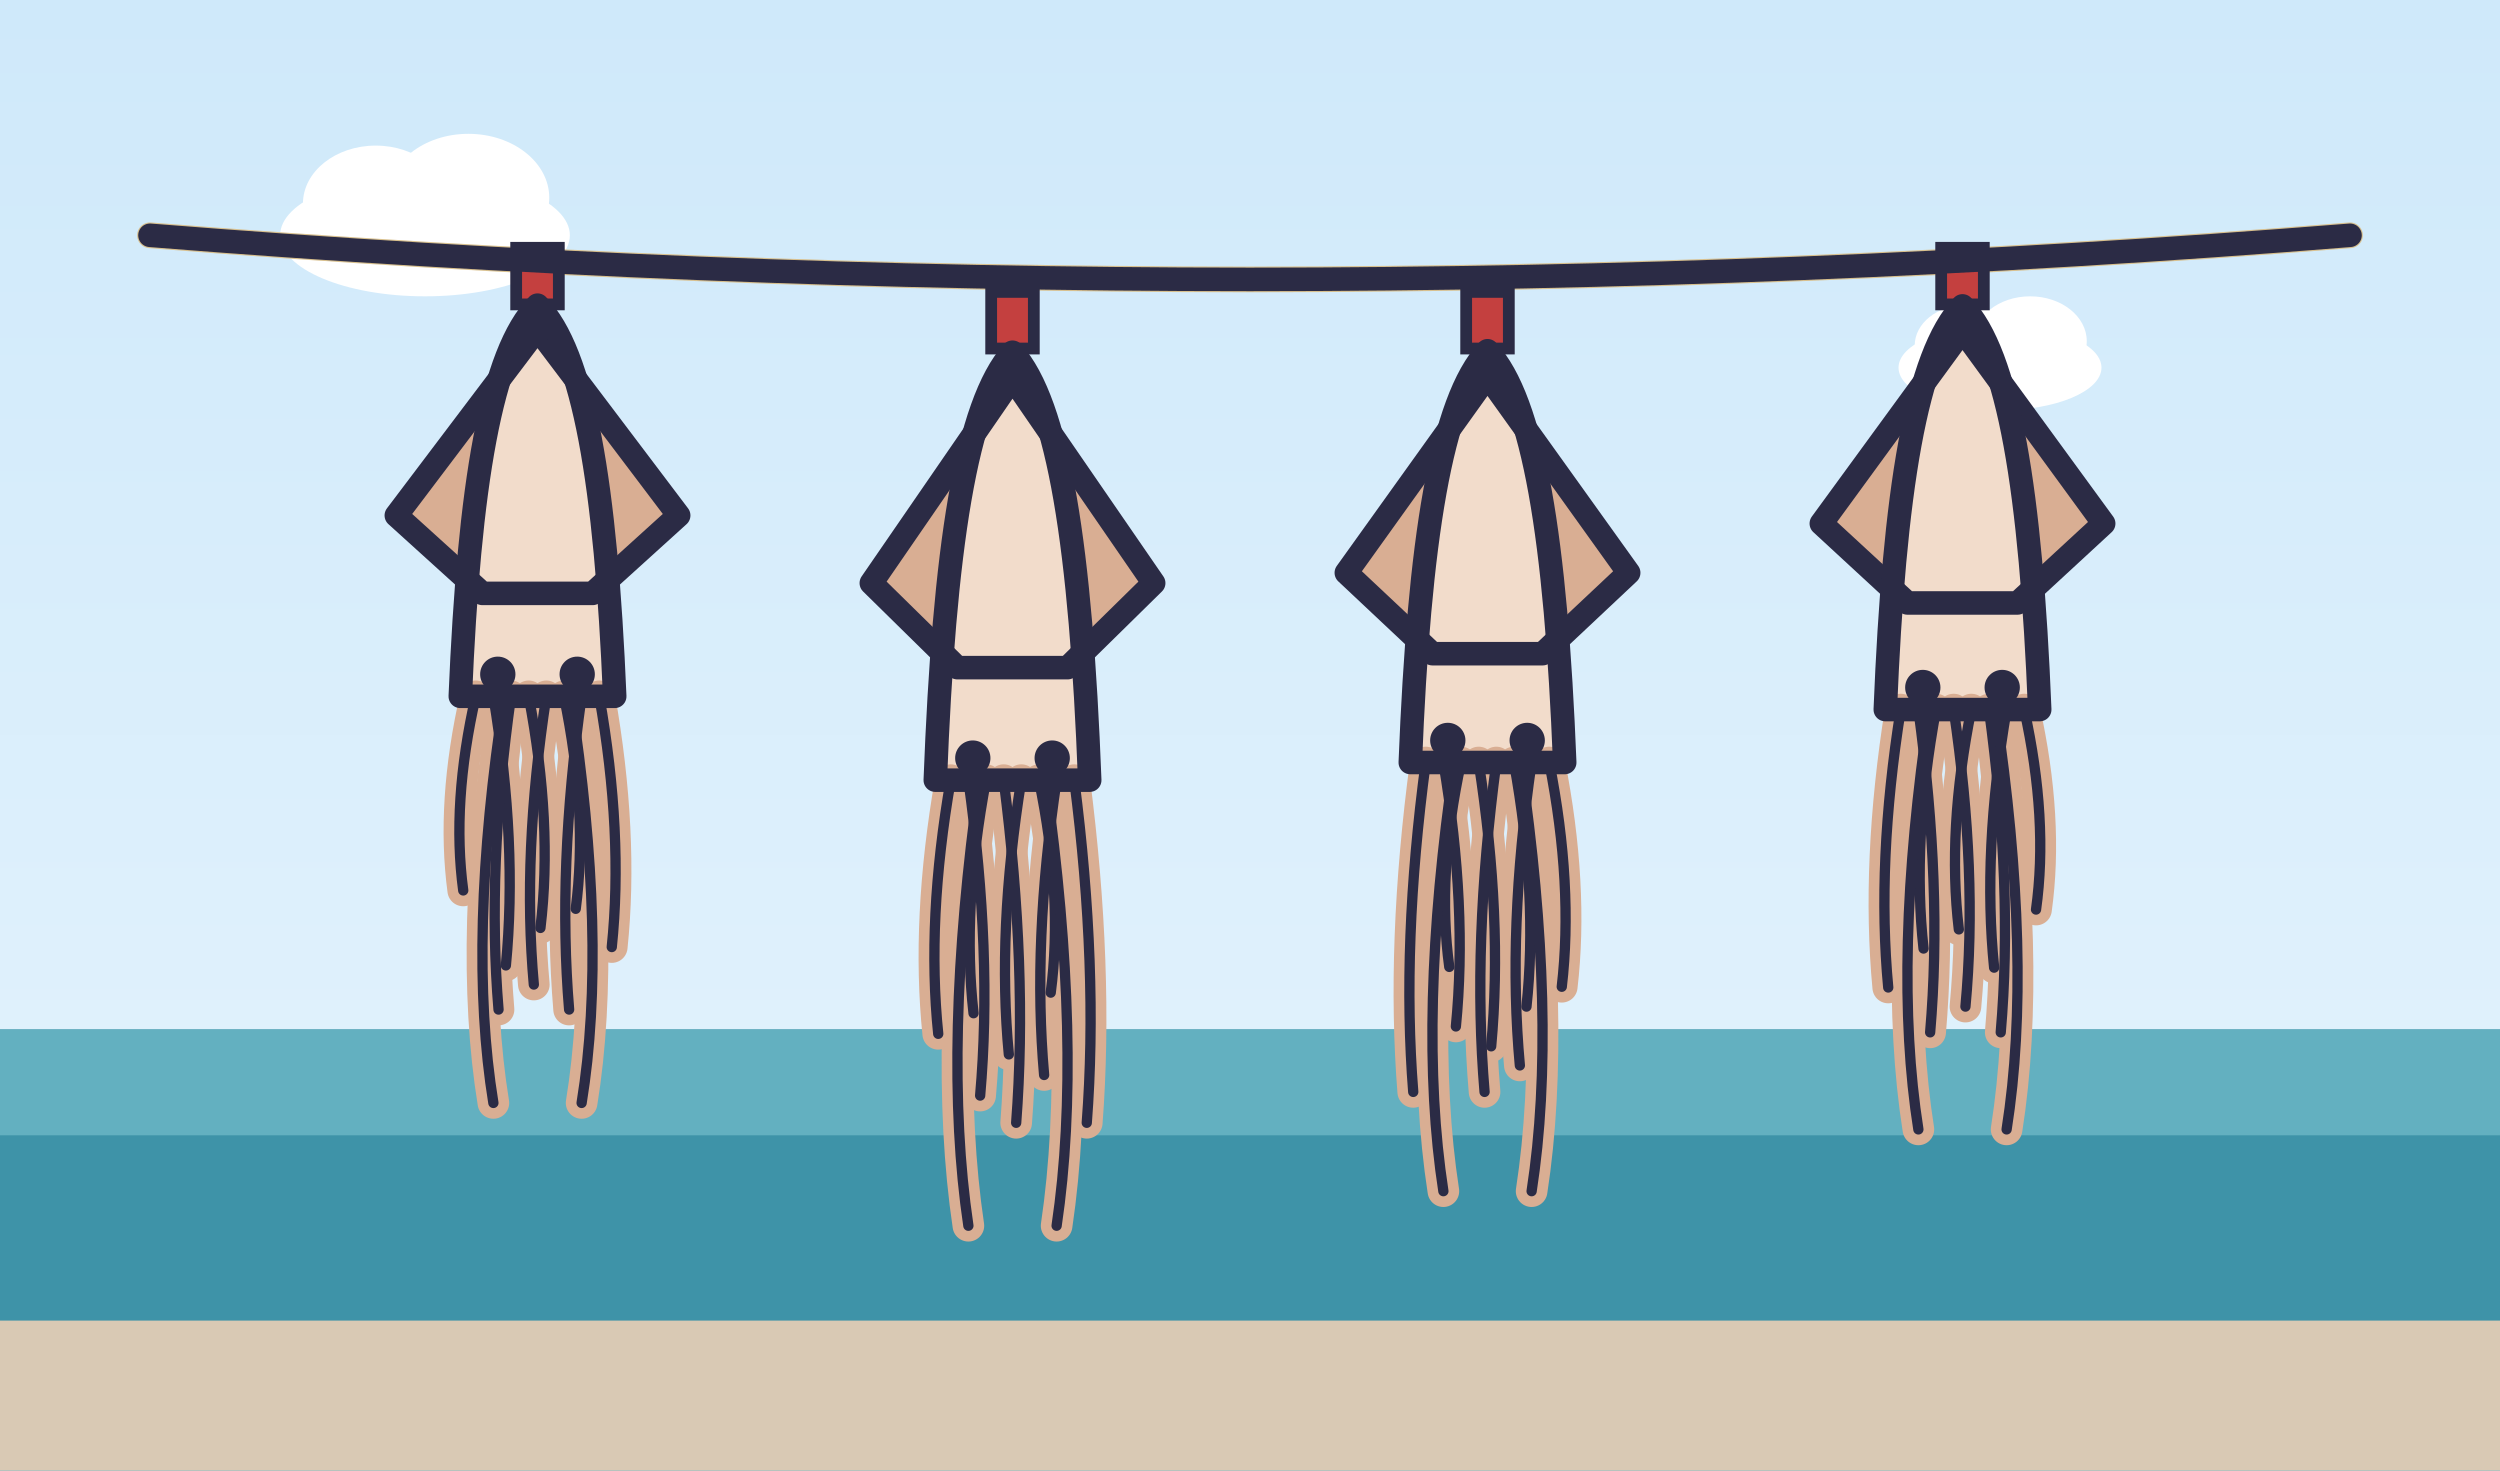
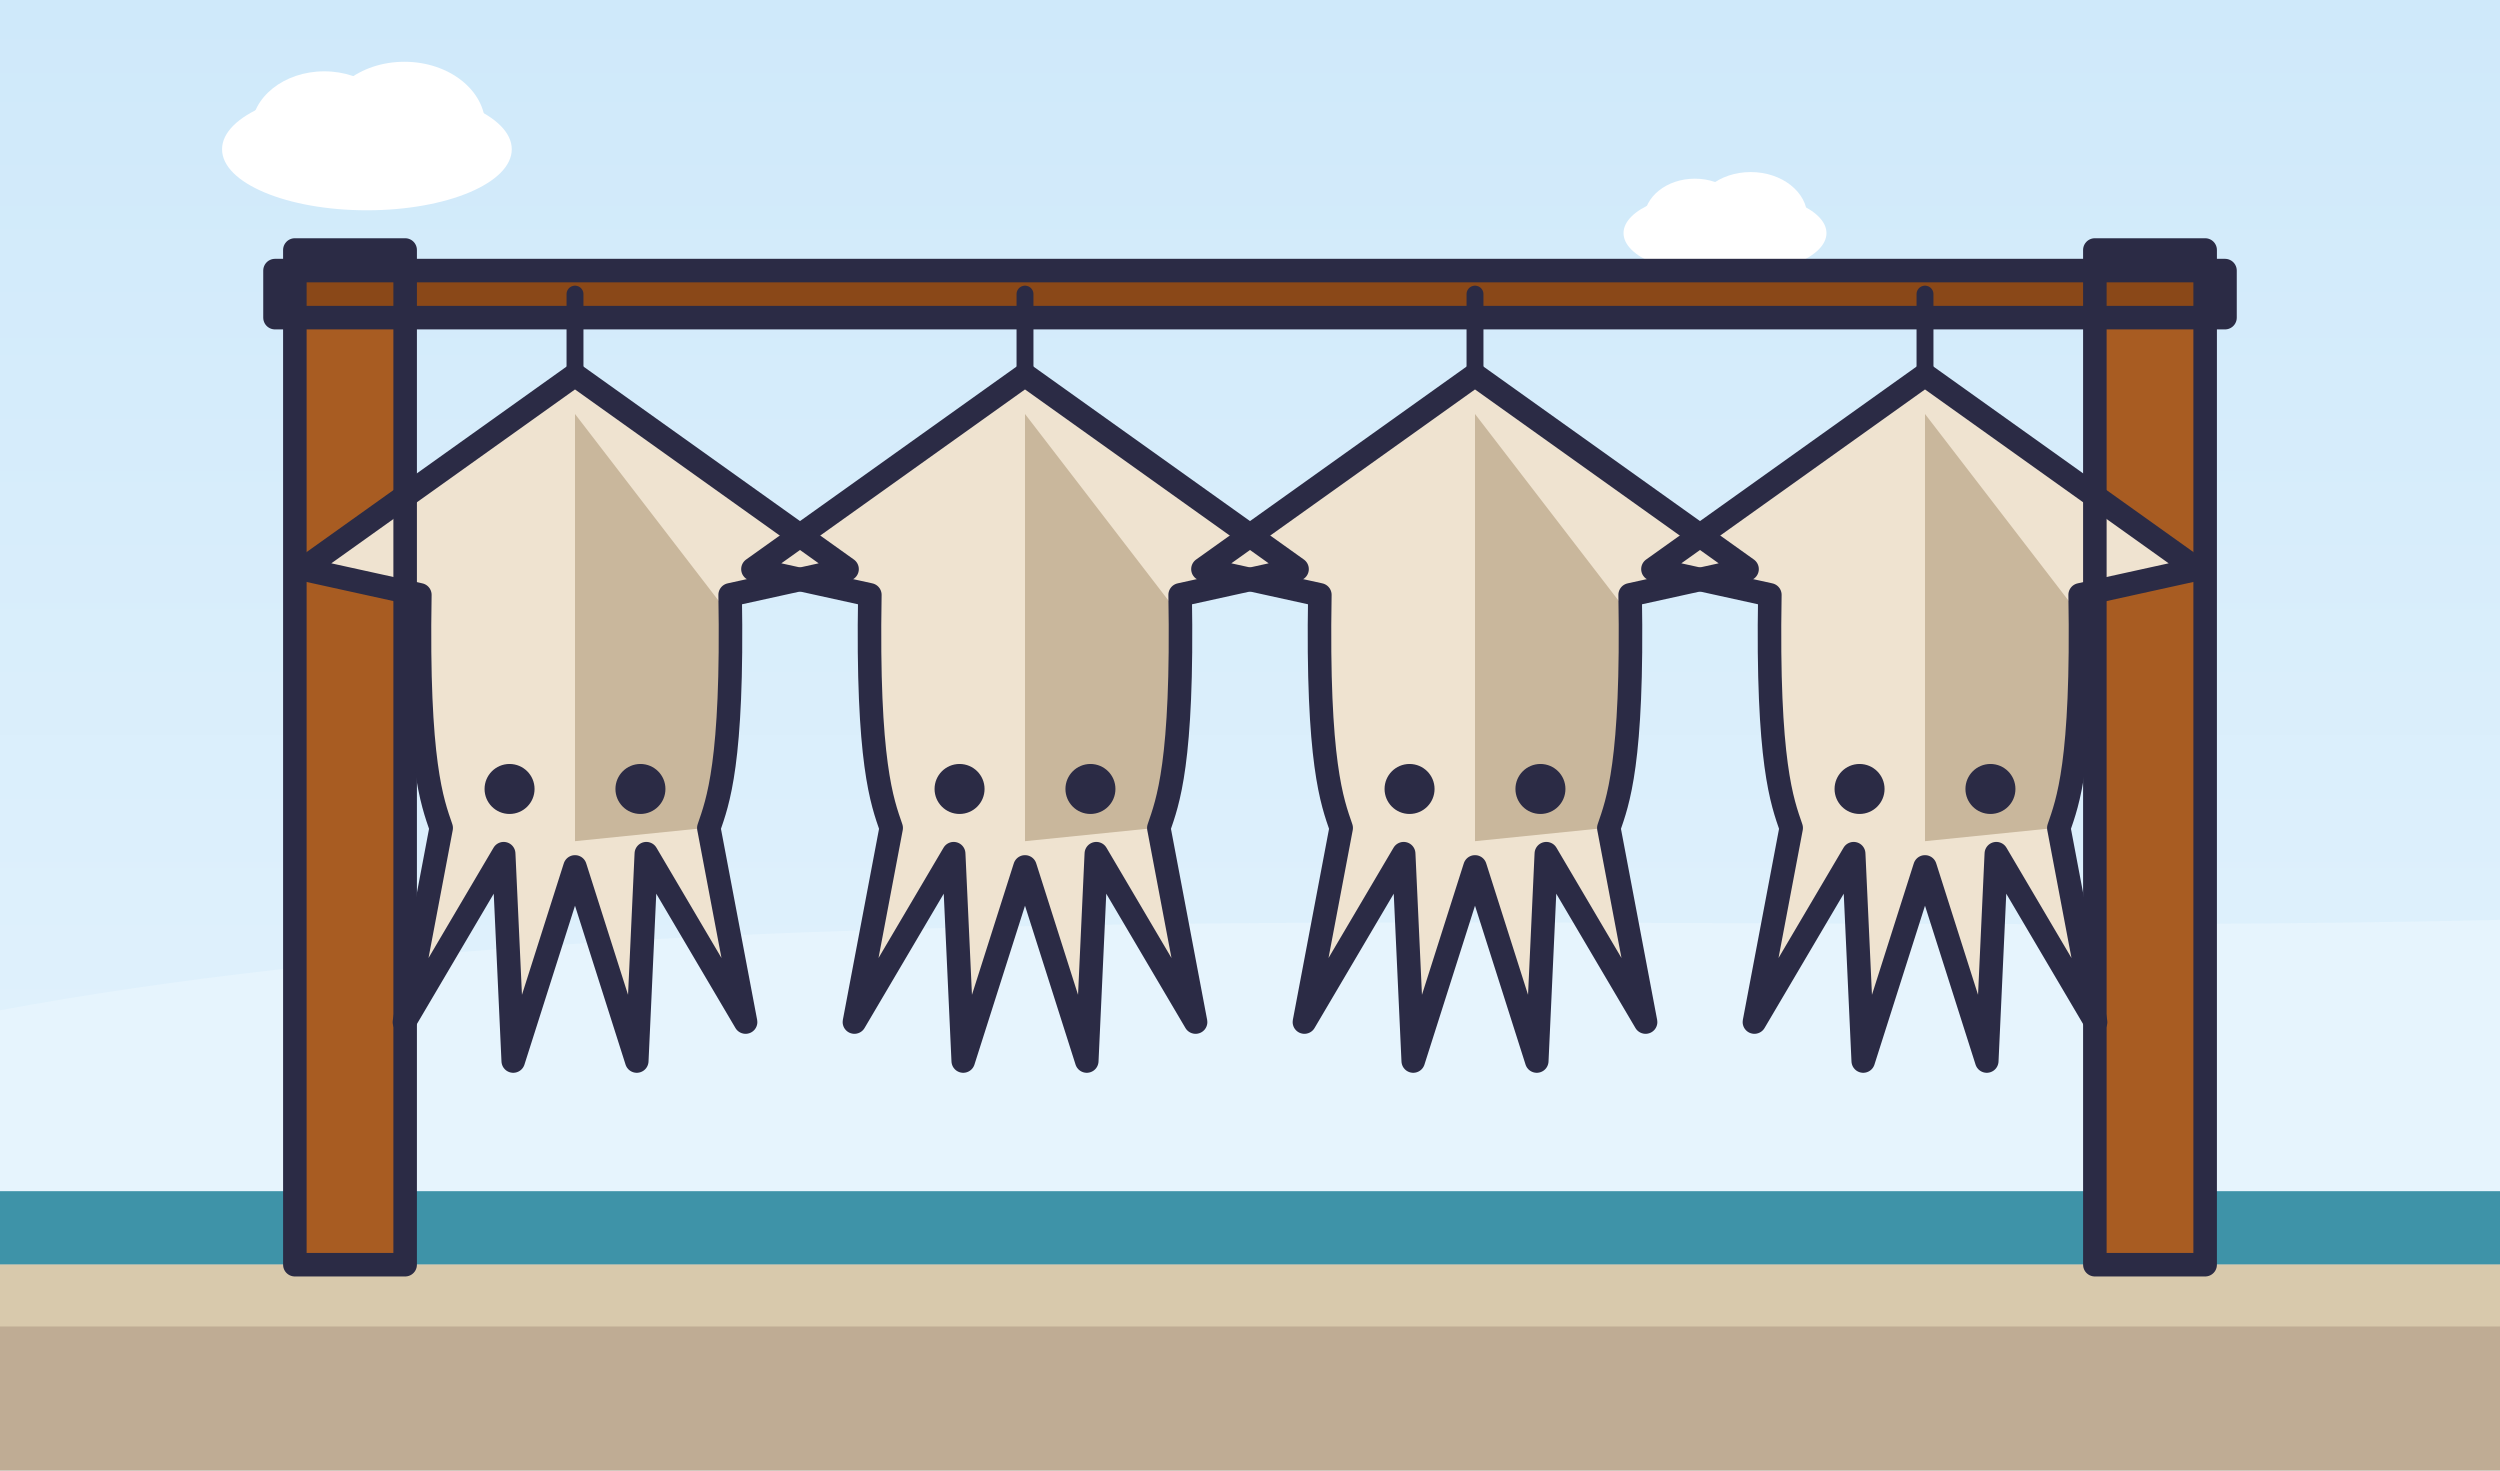
<svg xmlns="http://www.w3.org/2000/svg" viewBox="0 0 340 200" width="340" height="200" role="img" aria-label="동해 오징어 건조대" data-landmark="murreung-valley">
  <defs>
    <linearGradient id="sky" x1="0" y1="0" x2="0" y2="1">
      <stop offset="0" stop-color="#CFE9FA" />
      <stop offset="1" stop-color="#E6F4FD" />
    </linearGradient>
  </defs>
  <rect width="340" height="200" fill="url(#sky)" />
+   <path d="M0,137.4 C95.2,119.7 231.2,127.7 340.0,125.1 L340.0,172.0 L0,172.0 Z" fill="#E6F4FD" opacity="1" />
  <g fill="#FFFFFF">
-     <ellipse cx="57.8" cy="32.0" rx="19.7" ry="8.3" />
-     <ellipse cx="51.1" cy="27.7" rx="9.9" ry="7.9" />
-     <ellipse cx="63.7" cy="26.9" rx="11.0" ry="8.7" />
+     <ellipse cx="49.9" cy="20.3" rx="19.7" ry="8.3" />
+     <ellipse cx="44.1" cy="17.6" rx="9.9" ry="7.9" />
+     <ellipse cx="55.0" cy="17.1" rx="11.0" ry="8.7" />
  </g>
  <g fill="#FFFFFF">
-     <ellipse cx="272.0" cy="50.0" rx="13.8" ry="5.8" />
-     <ellipse cx="267.3" cy="47.0" rx="6.9" ry="5.5" />
-     <ellipse cx="276.1" cy="46.4" rx="7.7" ry="6.1" />
+     <ellipse cx="234.6" cy="31.7" rx="13.8" ry="5.8" />
+     <ellipse cx="230.5" cy="29.8" rx="6.9" ry="5.5" />
+     <ellipse cx="238.1" cy="29.5" rx="7.7" ry="6.1" />
  </g>
-   <rect y="140.0" width="340" height="60.0" fill="#3E93A8" />
-   <rect y="140.0" width="340" height="14.4" fill="#63B0C0" />
-   <rect y="179.6" width="340" height="20.4" fill="#D9C9B4" />
-   <path d="M20.4,32.0 Q170.0,44.0 319.6,32.0" fill="none" stroke="#D8C08E" stroke-width="3.5" stroke-linecap="round" />
-   <rect x="70.2" y="33.7" width="5.8" height="7.7" fill="#C4403F" stroke="#2B2B45" stroke-width="1.6" />
-   <rect x="134.8" y="39.7" width="5.8" height="7.7" fill="#C4403F" stroke="#2B2B45" stroke-width="1.6" />
-   <rect x="199.4" y="39.7" width="5.8" height="7.7" fill="#C4403F" stroke="#2B2B45" stroke-width="1.6" />
-   <rect x="264.0" y="33.7" width="5.8" height="7.7" fill="#C4403F" stroke="#2B2B45" stroke-width="1.6" />
-   <path d="M73.1,44.7 L92.3,70.1 L80.6,80.7 L65.6,80.7 L53.9,70.1 Z" fill="#D9AE93" />
-   <path d="M73.1,41.5 C79.4,47.9 82.4,66.0 83.6,94.7 L62.6,94.7 C63.8,66.0 66.8,47.9 73.1,41.5 Z" fill="#F2DCCB" />
-   <g fill="none" stroke="#D9AE93" stroke-width="4.3" stroke-linecap="round">
-     <path d="M64.7,94.7 Q61.4,109.2 63.0,121.1" />
-     <path d="M67.1,94.7 Q70.4,114.8 68.8,131.3" />
-     <path d="M69.5,94.7 Q66.2,118.1 67.8,137.3" />
-     <path d="M71.9,94.7 Q75.2,112.0 73.5,126.2" />
-     <path d="M74.3,94.7 Q71.0,116.2 72.6,133.9" />
-     <path d="M76.7,94.7 Q80.0,110.6 78.3,123.6" />
-     <path d="M79.1,94.7 Q75.8,118.1 77.4,137.3" />
-     <path d="M81.5,94.7 Q84.8,113.4 83.2,128.8" />
-     <path d="M68.6,94.7 Q63.5,127.9 67.1,150.0" />
-     <path d="M77.6,94.7 Q82.7,127.9 79.1,150.0" />
-   </g>
-   <g fill="none" stroke="#2B2B45" stroke-width="1.4" stroke-linecap="round">
-     <path d="M64.7,94.7 Q61.4,109.2 63.0,121.1" />
-     <path d="M67.1,94.7 Q70.4,114.8 68.8,131.3" />
-     <path d="M69.5,94.7 Q66.2,118.1 67.8,137.3" />
-     <path d="M71.9,94.7 Q75.2,112.0 73.5,126.2" />
-     <path d="M74.3,94.7 Q71.0,116.2 72.6,133.9" />
-     <path d="M76.7,94.7 Q80.0,110.6 78.3,123.6" />
-     <path d="M79.1,94.7 Q75.8,118.1 77.4,137.3" />
-     <path d="M81.5,94.7 Q84.8,113.4 83.2,128.8" />
-     <path d="M68.6,94.7 Q63.5,127.9 67.1,150.0" />
-     <path d="M77.6,94.7 Q82.7,127.9 79.1,150.0" />
-   </g>
-   <circle cx="67.7" cy="91.7" r="2.4" fill="#2B2B45" />
-   <circle cx="78.5" cy="91.7" r="2.4" fill="#2B2B45" />
-   <path d="M137.7,51.4 L156.9,79.3 L145.2,90.8 L130.2,90.8 L118.5,79.3 Z" fill="#D9AE93" />
-   <path d="M137.7,47.9 C144.0,54.9 147.0,74.7 148.2,106.1 L127.2,106.1 C128.4,74.7 131.4,54.9 137.7,47.9 Z" fill="#F2DCCB" />
-   <g fill="none" stroke="#D9AE93" stroke-width="4.3" stroke-linecap="round">
-     <path d="M129.3,106.1 Q126.0,125.1 127.6,140.6" />
-     <path d="M131.7,106.1 Q135.0,129.7 133.3,149.0" />
-     <path d="M134.1,106.1 Q130.8,123.6 132.4,137.8" />
-     <path d="M136.5,106.1 Q139.8,131.8 138.2,152.7" />
-     <path d="M138.9,106.1 Q135.6,126.6 137.2,143.4" />
-     <path d="M141.3,106.1 Q144.6,122.0 142.9,135.0" />
-     <path d="M143.7,106.1 Q140.4,128.2 142.0,146.2" />
-     <path d="M146.1,106.1 Q149.4,131.8 147.8,152.7" />
-     <path d="M133.2,106.1 Q128.1,142.5 131.7,166.7" />
-     <path d="M142.2,106.1 Q147.3,142.5 143.7,166.7" />
-   </g>
-   <g fill="none" stroke="#2B2B45" stroke-width="1.4" stroke-linecap="round">
-     <path d="M129.3,106.1 Q126.0,125.1 127.6,140.6" />
-     <path d="M131.7,106.1 Q135.0,129.7 133.3,149.0" />
-     <path d="M134.1,106.1 Q130.8,123.6 132.4,137.8" />
-     <path d="M136.5,106.1 Q139.8,131.8 138.2,152.7" />
-     <path d="M138.9,106.1 Q135.6,126.6 137.2,143.4" />
-     <path d="M141.3,106.1 Q144.6,122.0 142.9,135.0" />
-     <path d="M143.7,106.1 Q140.4,128.2 142.0,146.2" />
-     <path d="M146.1,106.1 Q149.4,131.8 147.8,152.7" />
-     <path d="M133.2,106.1 Q128.1,142.5 131.7,166.7" />
-     <path d="M142.2,106.1 Q147.3,142.5 143.7,166.7" />
-   </g>
-   <circle cx="132.3" cy="103.1" r="2.4" fill="#2B2B45" />
-   <circle cx="143.1" cy="103.1" r="2.4" fill="#2B2B45" />
-   <path d="M202.3,51.1 L221.5,77.9 L209.8,88.9 L194.8,88.9 L183.1,77.9 Z" fill="#D9AE93" />
-   <path d="M202.3,47.7 C208.6,54.5 211.6,73.5 212.8,103.7 L191.8,103.7 C193.0,73.5 196.0,54.5 202.3,47.7 Z" fill="#F2DCCB" />
-   <g fill="none" stroke="#D9AE93" stroke-width="4.3" stroke-linecap="round">
-     <path d="M193.9,103.7 Q190.6,128.4 192.2,148.5" />
-     <path d="M196.3,103.7 Q199.6,123.4 198.0,139.6" />
-     <path d="M198.7,103.7 Q195.4,119.0 197.1,131.5" />
-     <path d="M201.1,103.7 Q204.4,124.9 202.8,142.3" />
-     <path d="M203.5,103.7 Q200.2,128.4 201.9,148.5" />
-     <path d="M205.9,103.7 Q209.2,122.0 207.6,136.9" />
-     <path d="M208.3,103.7 Q205.0,126.4 206.7,144.9" />
-     <path d="M210.7,103.7 Q214.0,120.5 212.4,134.2" />
-     <path d="M197.8,103.7 Q192.7,138.7 196.3,162.0" />
-     <path d="M206.8,103.7 Q211.9,138.7 208.3,162.0" />
-   </g>
-   <g fill="none" stroke="#2B2B45" stroke-width="1.4" stroke-linecap="round">
-     <path d="M193.9,103.7 Q190.6,128.4 192.2,148.5" />
-     <path d="M196.3,103.7 Q199.6,123.4 198.0,139.6" />
-     <path d="M198.7,103.7 Q195.4,119.0 197.1,131.5" />
-     <path d="M201.1,103.7 Q204.4,124.9 202.8,142.3" />
-     <path d="M203.5,103.7 Q200.2,128.4 201.9,148.5" />
-     <path d="M205.9,103.7 Q209.2,122.0 207.6,136.9" />
-     <path d="M208.3,103.7 Q205.0,126.4 206.7,144.9" />
-     <path d="M210.7,103.7 Q214.0,120.5 212.4,134.2" />
-     <path d="M197.8,103.7 Q192.7,138.7 196.3,162.0" />
-     <path d="M206.8,103.7 Q211.9,138.7 208.3,162.0" />
-   </g>
-   <circle cx="196.9" cy="100.7" r="2.4" fill="#2B2B45" />
-   <circle cx="207.7" cy="100.7" r="2.4" fill="#2B2B45" />
-   <path d="M266.9,44.9 L286.1,71.2 L274.4,82.0 L259.4,82.0 L247.7,71.2 Z" fill="#D9AE93" />
-   <path d="M266.9,41.6 C273.2,48.2 276.2,66.9 277.4,96.5 L256.4,96.5 C257.6,66.9 260.6,48.2 266.9,41.6 Z" fill="#F2DCCB" />
-   <g fill="none" stroke="#D9AE93" stroke-width="4.3" stroke-linecap="round">
-     <path d="M258.5,96.5 Q255.2,117.3 256.8,134.3" />
-     <path d="M260.9,96.5 Q264.2,120.7 262.5,140.4" />
-     <path d="M263.3,96.5 Q260.0,114.4 261.6,129.0" />
-     <path d="M265.7,96.5 Q269.0,118.7 267.3,136.9" />
-     <path d="M268.1,96.5 Q264.8,112.9 266.4,126.4" />
-     <path d="M270.5,96.5 Q273.8,120.7 272.1,140.4" />
-     <path d="M272.9,96.5 Q269.6,115.8 271.2,131.6" />
-     <path d="M275.3,96.5 Q278.6,111.5 276.9,123.7" />
-     <path d="M262.4,96.5 Q257.3,130.8 260.9,153.6" />
-     <path d="M271.4,96.5 Q276.5,130.8 272.9,153.6" />
-   </g>
-   <g fill="none" stroke="#2B2B45" stroke-width="1.4" stroke-linecap="round">
-     <path d="M258.5,96.5 Q255.2,117.3 256.8,134.3" />
-     <path d="M260.9,96.5 Q264.2,120.7 262.5,140.4" />
-     <path d="M263.3,96.5 Q260.0,114.4 261.6,129.0" />
-     <path d="M265.7,96.5 Q269.0,118.7 267.3,136.9" />
-     <path d="M268.1,96.5 Q264.8,112.9 266.4,126.4" />
-     <path d="M270.5,96.5 Q273.8,120.7 272.1,140.4" />
-     <path d="M272.9,96.5 Q269.6,115.8 271.2,131.6" />
-     <path d="M275.3,96.5 Q278.6,111.5 276.9,123.7" />
-     <path d="M262.4,96.5 Q257.3,130.8 260.9,153.6" />
-     <path d="M271.4,96.5 Q276.5,130.8 272.9,153.6" />
-   </g>
-   <circle cx="261.5" cy="93.5" r="2.4" fill="#2B2B45" />
-   <circle cx="272.3" cy="93.5" r="2.4" fill="#2B2B45" />
+   <rect y="162.0" width="340" height="10.0" fill="#3E93A8" />
+   <rect y="172.0" width="340" height="28.0" fill="#BFAC94" />
+   <rect y="172.0" width="340" height="8.4" fill="#D8C9AC" />
+   <path d="M40.1,34.0 L55.1,34.0 L55.1,172.0 L40.1,172.0 Z" fill="#A85C22" />
+   <path d="M284.9,34.0 L299.9,34.0 L299.9,172.0 L284.9,172.0 Z" fill="#A85C22" />
+   <path d="M37.4,36.8 L302.6,36.8 L302.6,43.2 L37.4,43.2 Z" fill="#8A4818" />
+   <path d="M78.2,40.0 L78.2,56.3" fill="none" stroke="#2B2B45" stroke-width="2.3" stroke-linecap="round" />
+   <path d="M78.2,51.0 L115.2,77.4 L99.3,80.9 C99.7,103.8 97.6,109.1 96.4,112.6 L101.4,139.0 L87.9,116.1 L86.6,144.3 L78.2,117.9 L69.8,144.3 L68.5,116.1 L55.0,139.0 L60.0,112.6 C58.8,109.1 56.7,103.8 57.1,80.9 L41.2,77.4 Z" fill="#EFE3D0" />
+   <path d="M78.2,56.3 L98.5,82.7 C99.3,103.8 97.2,107.3 95.9,112.6 L78.2,114.4 Z" fill="#C9B79C" />
+   <circle cx="69.3" cy="107.3" r="3.4" fill="#2B2B45" />
+   <circle cx="87.1" cy="107.3" r="3.4" fill="#2B2B45" />
+   <path d="M139.4,40.0 L139.4,56.3" fill="none" stroke="#2B2B45" stroke-width="2.3" stroke-linecap="round" />
+   <path d="M139.4,51.0 L176.4,77.4 L160.5,80.9 C160.9,103.8 158.8,109.1 157.6,112.6 L162.6,139.0 L149.1,116.1 L147.8,144.3 L139.4,117.9 L131.0,144.3 L129.7,116.1 L116.2,139.0 L121.2,112.6 C120.0,109.1 117.9,103.8 118.3,80.9 L102.4,77.4 Z" fill="#EFE3D0" />
+   <path d="M139.4,56.3 L159.7,82.7 C160.5,103.8 158.4,107.3 157.1,112.6 L139.4,114.4 Z" fill="#C9B79C" />
+   <circle cx="130.5" cy="107.3" r="3.4" fill="#2B2B45" />
+   <circle cx="148.3" cy="107.3" r="3.4" fill="#2B2B45" />
+   <path d="M200.6,40.0 L200.6,56.3" fill="none" stroke="#2B2B45" stroke-width="2.3" stroke-linecap="round" />
+   <path d="M200.6,51.0 L237.6,77.4 L221.7,80.9 C222.1,103.8 220.0,109.1 218.8,112.6 L223.8,139.0 L210.3,116.1 L209.0,144.3 L200.6,117.9 L192.2,144.3 L190.9,116.1 L177.4,139.0 L182.4,112.6 C181.2,109.1 179.1,103.8 179.5,80.9 L163.6,77.4 Z" fill="#EFE3D0" />
+   <path d="M200.6,56.3 L220.9,82.7 C221.7,103.8 219.6,107.3 218.3,112.6 L200.6,114.4 Z" fill="#C9B79C" />
+   <circle cx="191.7" cy="107.3" r="3.4" fill="#2B2B45" />
+   <circle cx="209.5" cy="107.3" r="3.4" fill="#2B2B45" />
+   <path d="M261.8,40.0 L261.8,56.3" fill="none" stroke="#2B2B45" stroke-width="2.3" stroke-linecap="round" />
+   <path d="M261.8,51.0 L298.8,77.4 L282.9,80.9 C283.3,103.8 281.2,109.1 280.0,112.6 L285.0,139.0 L271.5,116.1 L270.2,144.3 L261.8,117.9 L253.4,144.3 L252.1,116.1 L238.6,139.0 L243.6,112.6 C242.4,109.1 240.3,103.8 240.7,80.9 L224.8,77.4 Z" fill="#EFE3D0" />
+   <path d="M261.8,56.3 L282.1,82.7 C282.9,103.8 280.8,107.3 279.5,112.6 L261.8,114.4 Z" fill="#C9B79C" />
+   <circle cx="252.9" cy="107.3" r="3.4" fill="#2B2B45" />
+   <circle cx="270.7" cy="107.3" r="3.4" fill="#2B2B45" />
  <g fill="none" stroke="#2B2B45" stroke-width="3.2" stroke-linejoin="round" stroke-linecap="round">
-     <path d="M20.4,32.0 Q170.0,44.0 319.6,32.0" />
-     <path d="M73.1,44.7 L92.3,70.1 L80.6,80.7 L65.6,80.7 L53.9,70.1 Z" />
-     <path d="M73.1,41.5 C79.4,47.9 82.4,66.0 83.6,94.7 L62.6,94.7 C63.8,66.0 66.8,47.9 73.1,41.5 Z" />
-     <path d="M137.7,51.4 L156.9,79.3 L145.2,90.8 L130.2,90.8 L118.5,79.3 Z" />
-     <path d="M137.7,47.9 C144.0,54.9 147.0,74.7 148.2,106.1 L127.2,106.1 C128.4,74.7 131.4,54.9 137.7,47.9 Z" />
-     <path d="M202.3,51.1 L221.5,77.9 L209.8,88.9 L194.8,88.9 L183.1,77.9 Z" />
-     <path d="M202.3,47.7 C208.6,54.5 211.6,73.5 212.8,103.7 L191.8,103.7 C193.0,73.5 196.0,54.5 202.3,47.7 Z" />
-     <path d="M266.9,44.9 L286.1,71.2 L274.4,82.0 L259.4,82.0 L247.7,71.2 Z" />
-     <path d="M266.9,41.6 C273.2,48.2 276.2,66.9 277.4,96.5 L256.4,96.5 C257.6,66.9 260.6,48.2 266.9,41.6 Z" />
+     <path d="M40.1,34.0 L55.1,34.0 L55.1,172.0 L40.1,172.0 Z" />
+     <path d="M284.9,34.0 L299.9,34.0 L299.9,172.0 L284.9,172.0 Z" />
+     <path d="M37.4,36.8 L302.6,36.8 L302.6,43.2 L37.4,43.2 Z" />
+     <path d="M78.2,51.0 L115.2,77.4 L99.3,80.9 C99.7,103.8 97.6,109.1 96.4,112.6 L101.4,139.0 L87.9,116.1 L86.6,144.3 L78.2,117.9 L69.8,144.3 L68.5,116.1 L55.0,139.0 L60.0,112.6 C58.8,109.1 56.7,103.8 57.1,80.9 L41.2,77.4 Z" />
+     <path d="M139.4,51.0 L176.4,77.4 L160.5,80.9 C160.9,103.8 158.8,109.1 157.6,112.6 L162.6,139.0 L149.1,116.1 L147.8,144.3 L139.4,117.9 L131.0,144.3 L129.7,116.1 L116.2,139.0 L121.2,112.6 C120.0,109.1 117.9,103.8 118.3,80.9 L102.4,77.4 Z" />
+     <path d="M200.6,51.0 L237.6,77.4 L221.7,80.9 C222.1,103.8 220.0,109.1 218.8,112.6 L223.8,139.0 L210.3,116.1 L209.0,144.3 L200.6,117.9 L192.2,144.3 L190.9,116.1 L177.4,139.0 L182.4,112.6 C181.2,109.1 179.1,103.8 179.5,80.9 L163.6,77.4 Z" />
+     <path d="M261.8,51.0 L298.8,77.4 L282.9,80.9 C283.3,103.8 281.2,109.1 280.0,112.6 L285.0,139.0 L271.5,116.1 L270.2,144.3 L261.8,117.9 L253.4,144.3 L252.1,116.1 L238.6,139.0 L243.6,112.6 C242.4,109.1 240.3,103.8 240.7,80.9 L224.8,77.4 Z" />
  </g>
</svg>
